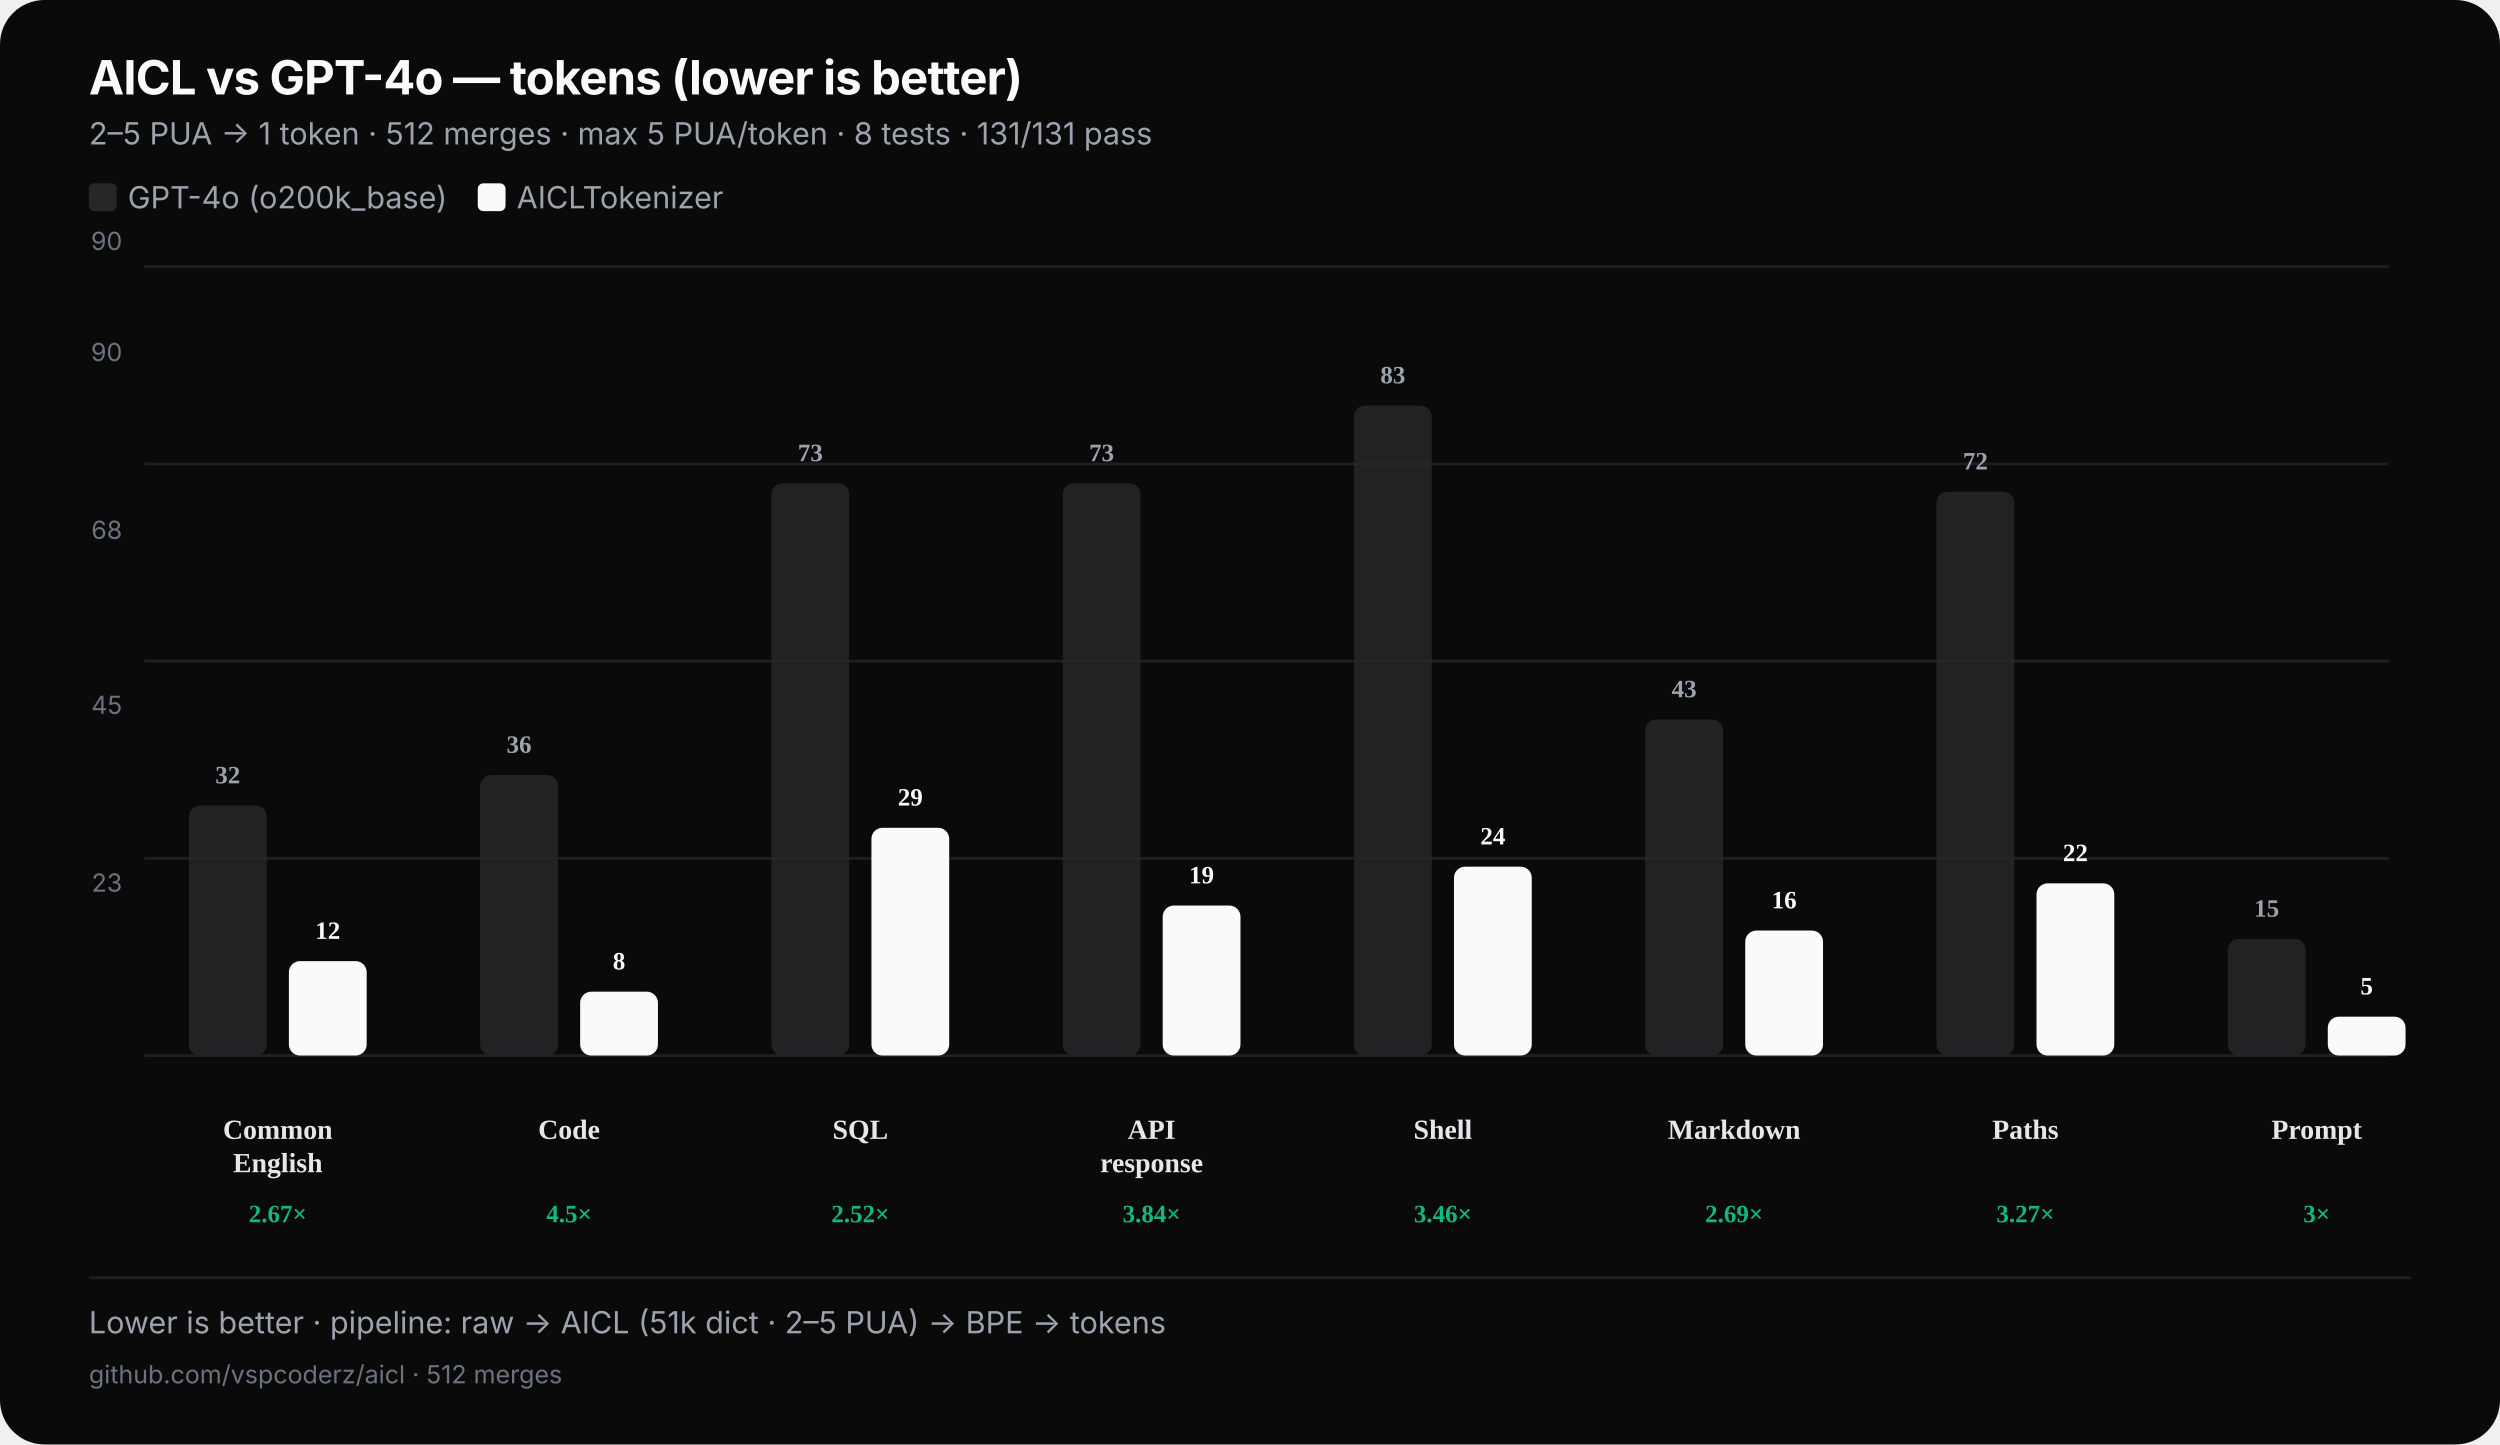
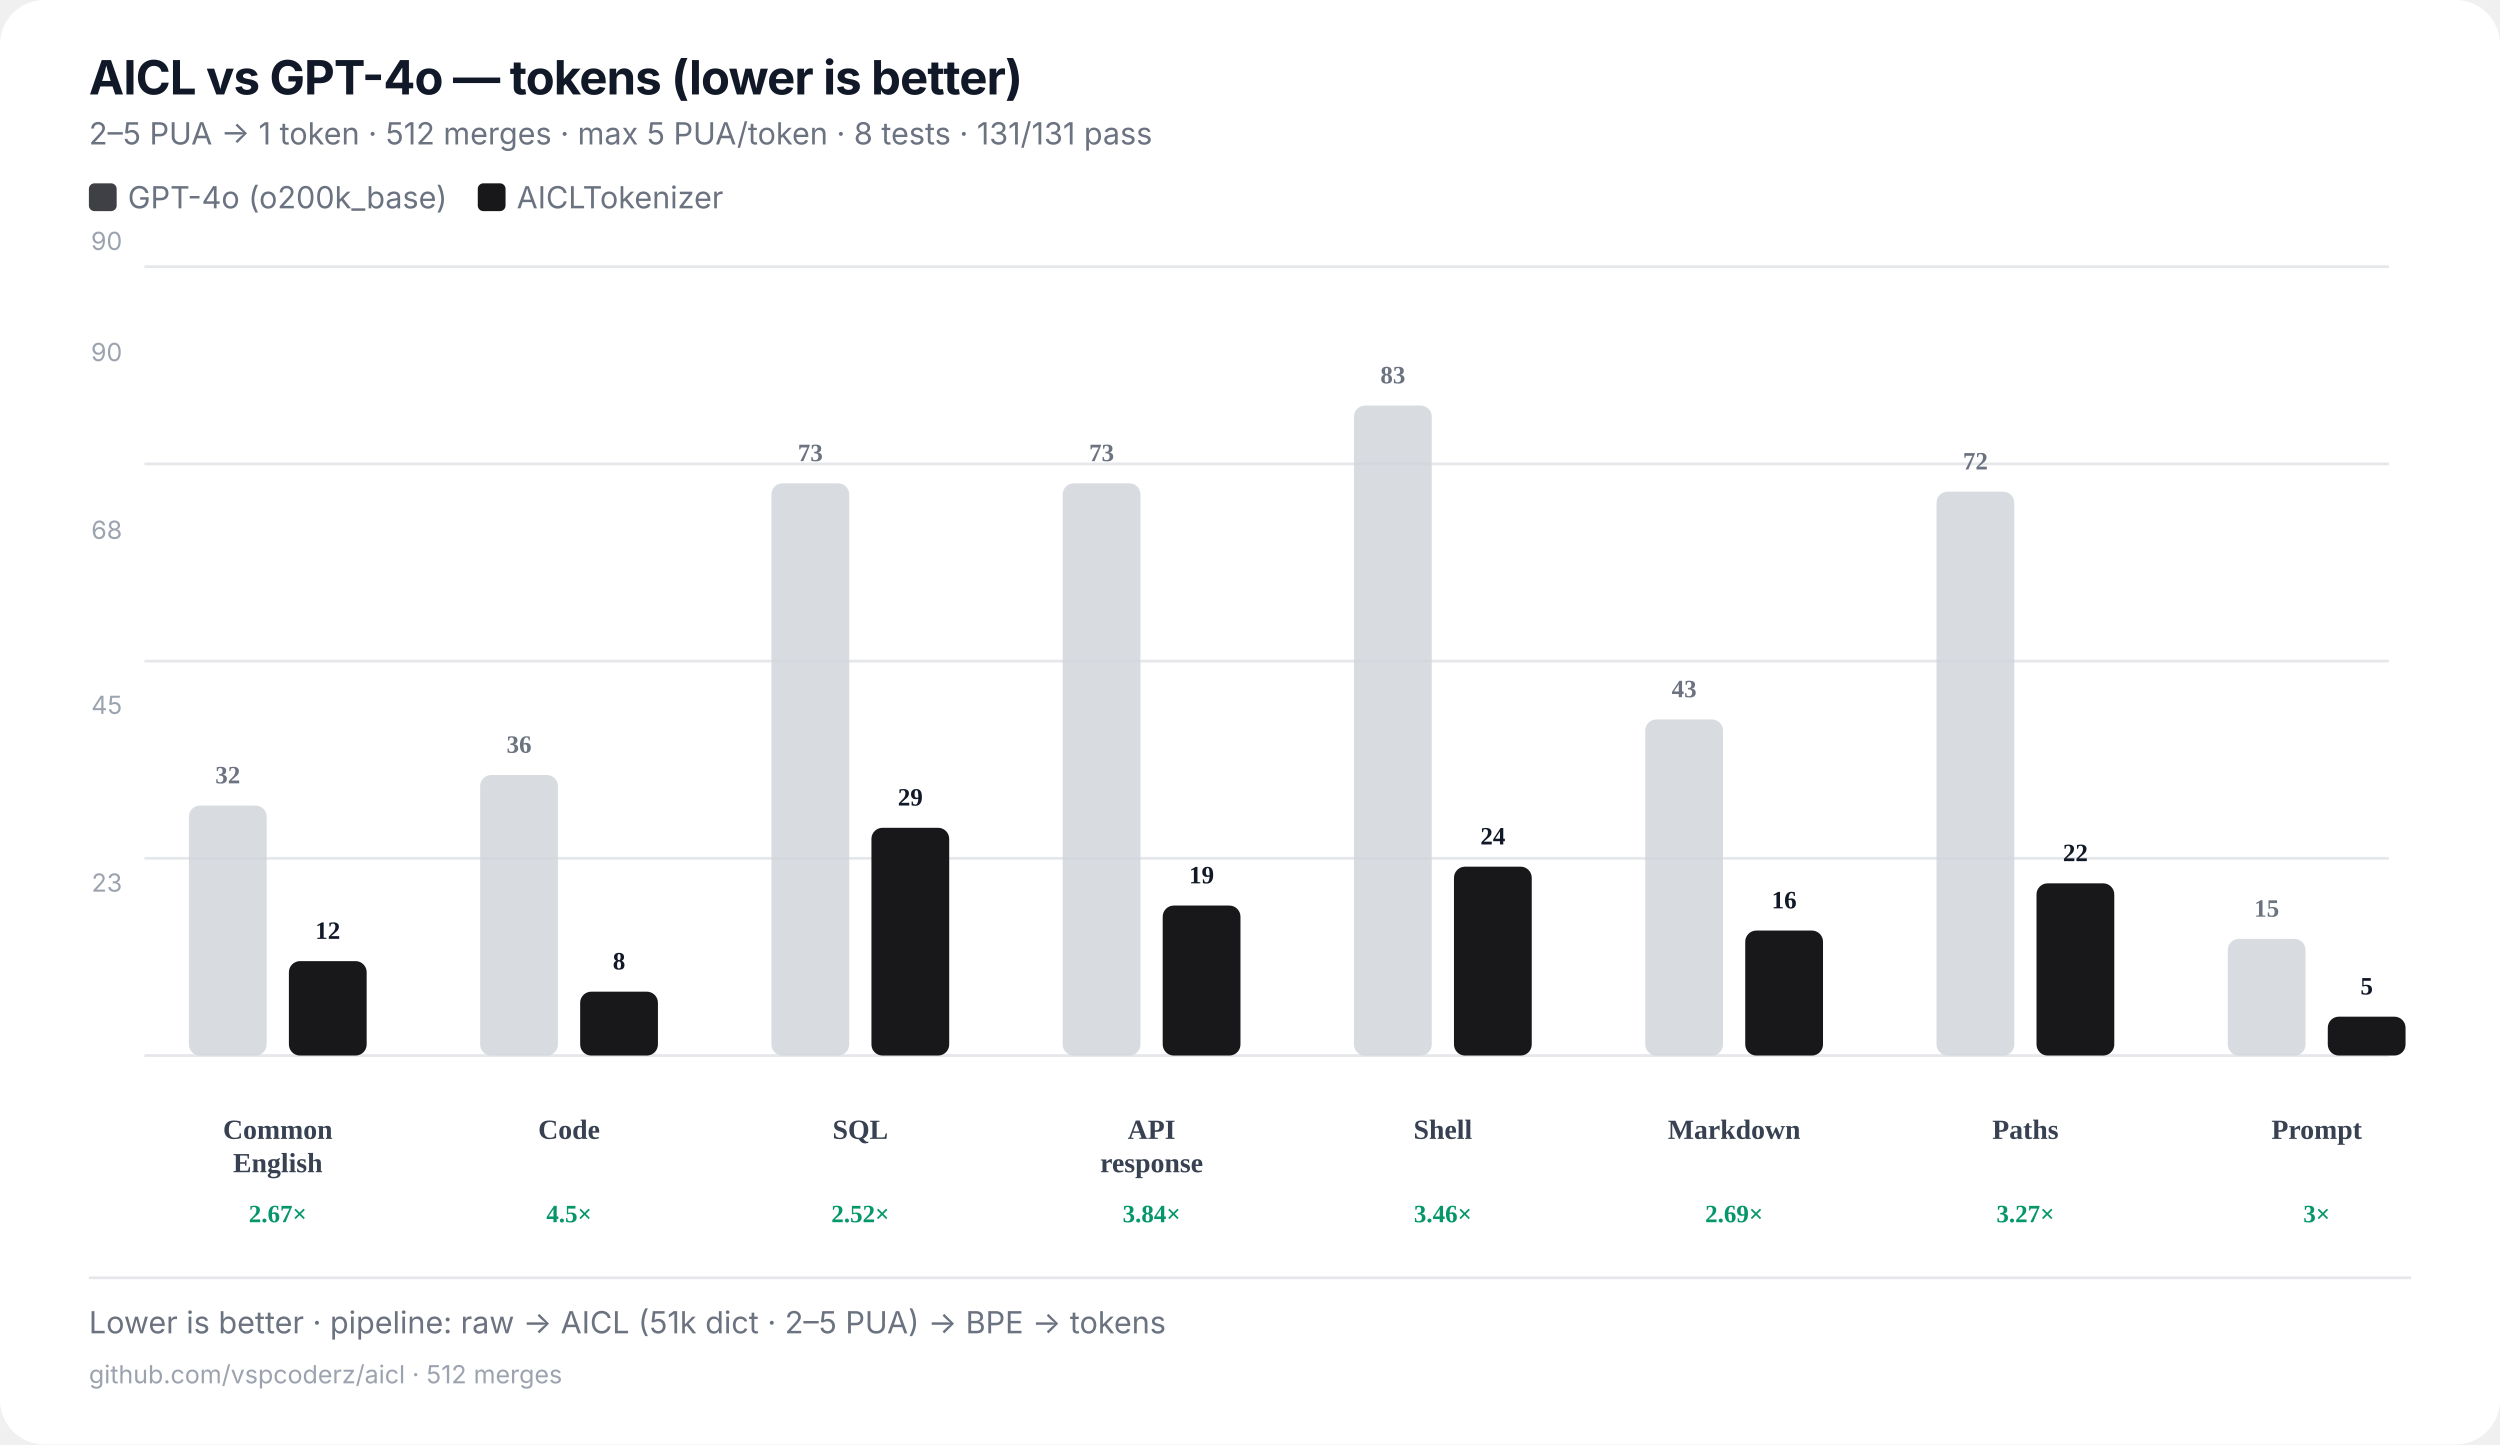
<svg xmlns="http://www.w3.org/2000/svg" width="900" height="520">
-   <style>.t{font:700 17px 'Inter',system-ui,sans-serif;fill:#f9fafb;letter-spacing:-0.3px}.s{font:400 11px 'Inter',system-ui,sans-serif;fill:#9ca3af}.n{font:600 10px 'Inter',system-ui,sans-serif;fill:#e5e7eb}.a{font:400 9px 'Inter',system-ui,sans-serif;fill:#6b7280}</style>
-   <rect width="900" height="520" rx="16" fill="#0a0a0a" />
+   <style>.t{font:700 17px 'Stack Sans Notch','Inter',system-ui,sans-serif;fill:#111827;letter-spacing:-0.3px}.s{font:400 11px 'Stack Sans Notch','Inter',system-ui,sans-serif;fill:#6b7280}.n{font:600 10px 'Stack Sans Notch','Inter',system-ui,sans-serif;fill:#1f2937}.a{font:400 9px 'Stack Sans Notch','Inter',system-ui,sans-serif;fill:#9ca3af}</style>
+   <rect width="900" height="520" rx="16" fill="#ffffff" />
  <text x="32" y="34" class="t">AICL vs GPT-4o — tokens (lower is better)</text>
  <text x="32" y="52" class="s">2–5 PUA → 1 token · 512 merges · max 5 PUA/token · 8 tests · 131/131 pass</text>
  <g transform="translate(32,66)">
-     <rect x="0" y="0" width="10" height="10" rx="2" fill="#27272a" />
+     <rect x="0" y="0" width="10" height="10" rx="2" fill="#3f3f46" />
    <text x="14" y="9" class="s">GPT-4o (o200k_base)</text>
-     <rect x="140" y="0" width="10" height="10" rx="2" fill="#fafafa" />
+     <rect x="140" y="0" width="10" height="10" rx="2" fill="#18181b" />
    <text x="154" y="9" class="s">AICLTokenizer</text>
  </g>
-   <g stroke="#1f1f23" stroke-width="1">
+   <g stroke="#e5e7eb" stroke-width="1">
    <line x1="52" y1="96" x2="860" y2="96" />
    <line x1="52" y1="167" x2="860" y2="167" />
    <line x1="52" y1="238" x2="860" y2="238" />
    <line x1="52" y1="309" x2="860" y2="309" />
    <line x1="52" y1="380" x2="860" y2="380" />
  </g>
  <text x="44" y="321" class="a" text-anchor="end">23</text>
  <text x="44" y="257" class="a" text-anchor="end">45</text>
  <text x="44" y="194" class="a" text-anchor="end">68</text>
  <text x="44" y="130" class="a" text-anchor="end">90</text>
  <text x="44" y="90" class="a" text-anchor="end">90</text>
  <g>
-     <rect x="68" y="290" width="28" height="90" rx="4" fill="#27272a" opacity="0.85" />
-     <text x="82" y="282" text-anchor="middle" fill="#9ca3af" font-size="9" font-weight="600">32</text>
-     <rect x="104" y="346" width="28" height="34" rx="4" fill="#fafafa" />
-     <text x="118" y="338" text-anchor="middle" fill="#fafafa" font-size="9" font-weight="700">12</text>
-     <text x="100" y="410" text-anchor="middle" font-size="10" font-weight="600" fill="#e5e7eb">Common</text>
-     <text x="100" y="422" text-anchor="middle" font-size="10" font-weight="600" fill="#e5e7eb">English</text>
-     <text x="100" y="440" text-anchor="middle" fill="#10b981" font-size="9" font-weight="700">2.67×</text>
+     <rect x="68" y="290" width="28" height="90" rx="4" fill="#d1d5db" opacity="0.85" />
+     <text x="82" y="282" text-anchor="middle" fill="#6b7280" font-size="9" font-weight="600">32</text>
+     <rect x="104" y="346" width="28" height="34" rx="4" fill="#18181b" />
+     <text x="118" y="338" text-anchor="middle" fill="#111827" font-size="9" font-weight="700">12</text>
+     <text x="100" y="410" text-anchor="middle" font-size="10" font-weight="600" fill="#374151">Common</text>
+     <text x="100" y="422" text-anchor="middle" font-size="10" font-weight="600" fill="#374151">English</text>
+     <text x="100" y="440" text-anchor="middle" fill="#059669" font-size="9" font-weight="700">2.67×</text>
  </g>
  <g>
-     <rect x="172.857" y="279" width="28" height="101" rx="4" fill="#27272a" opacity="0.85" />
-     <text x="186.857" y="271" text-anchor="middle" fill="#9ca3af" font-size="9" font-weight="600">36</text>
-     <rect x="208.857" y="357" width="28" height="23" rx="4" fill="#fafafa" />
-     <text x="222.857" y="349" text-anchor="middle" fill="#fafafa" font-size="9" font-weight="700">8</text>
-     <text x="204.857" y="410" text-anchor="middle" font-size="10" font-weight="600" fill="#e5e7eb">Code</text>
-     <text x="204.857" y="440" text-anchor="middle" fill="#10b981" font-size="9" font-weight="700">4.5×</text>
+     <rect x="172.857" y="279" width="28" height="101" rx="4" fill="#d1d5db" opacity="0.85" />
+     <text x="186.857" y="271" text-anchor="middle" fill="#6b7280" font-size="9" font-weight="600">36</text>
+     <rect x="208.857" y="357" width="28" height="23" rx="4" fill="#18181b" />
+     <text x="222.857" y="349" text-anchor="middle" fill="#111827" font-size="9" font-weight="700">8</text>
+     <text x="204.857" y="410" text-anchor="middle" font-size="10" font-weight="600" fill="#374151">Code</text>
+     <text x="204.857" y="440" text-anchor="middle" fill="#059669" font-size="9" font-weight="700">4.5×</text>
  </g>
  <g>
-     <rect x="277.714" y="174" width="28" height="206" rx="4" fill="#27272a" opacity="0.85" />
-     <text x="291.714" y="166" text-anchor="middle" fill="#9ca3af" font-size="9" font-weight="600">73</text>
-     <rect x="313.714" y="298" width="28" height="82" rx="4" fill="#fafafa" />
-     <text x="327.714" y="290" text-anchor="middle" fill="#fafafa" font-size="9" font-weight="700">29</text>
-     <text x="309.714" y="410" text-anchor="middle" font-size="10" font-weight="600" fill="#e5e7eb">SQL</text>
-     <text x="309.714" y="440" text-anchor="middle" fill="#10b981" font-size="9" font-weight="700">2.52×</text>
+     <rect x="277.714" y="174" width="28" height="206" rx="4" fill="#d1d5db" opacity="0.85" />
+     <text x="291.714" y="166" text-anchor="middle" fill="#6b7280" font-size="9" font-weight="600">73</text>
+     <rect x="313.714" y="298" width="28" height="82" rx="4" fill="#18181b" />
+     <text x="327.714" y="290" text-anchor="middle" fill="#111827" font-size="9" font-weight="700">29</text>
+     <text x="309.714" y="410" text-anchor="middle" font-size="10" font-weight="600" fill="#374151">SQL</text>
+     <text x="309.714" y="440" text-anchor="middle" fill="#059669" font-size="9" font-weight="700">2.52×</text>
  </g>
  <g>
-     <rect x="382.571" y="174" width="28" height="206" rx="4" fill="#27272a" opacity="0.85" />
-     <text x="396.571" y="166" text-anchor="middle" fill="#9ca3af" font-size="9" font-weight="600">73</text>
-     <rect x="418.571" y="326" width="28" height="54" rx="4" fill="#fafafa" />
-     <text x="432.571" y="318" text-anchor="middle" fill="#fafafa" font-size="9" font-weight="700">19</text>
-     <text x="414.571" y="410" text-anchor="middle" font-size="10" font-weight="600" fill="#e5e7eb">API</text>
-     <text x="414.571" y="422" text-anchor="middle" font-size="10" font-weight="600" fill="#e5e7eb">response</text>
-     <text x="414.571" y="440" text-anchor="middle" fill="#10b981" font-size="9" font-weight="700">3.84×</text>
+     <rect x="382.571" y="174" width="28" height="206" rx="4" fill="#d1d5db" opacity="0.85" />
+     <text x="396.571" y="166" text-anchor="middle" fill="#6b7280" font-size="9" font-weight="600">73</text>
+     <rect x="418.571" y="326" width="28" height="54" rx="4" fill="#18181b" />
+     <text x="432.571" y="318" text-anchor="middle" fill="#111827" font-size="9" font-weight="700">19</text>
+     <text x="414.571" y="410" text-anchor="middle" font-size="10" font-weight="600" fill="#374151">API</text>
+     <text x="414.571" y="422" text-anchor="middle" font-size="10" font-weight="600" fill="#374151">response</text>
+     <text x="414.571" y="440" text-anchor="middle" fill="#059669" font-size="9" font-weight="700">3.84×</text>
  </g>
  <g>
-     <rect x="487.429" y="146" width="28" height="234" rx="4" fill="#27272a" opacity="0.85" />
-     <text x="501.429" y="138" text-anchor="middle" fill="#9ca3af" font-size="9" font-weight="600">83</text>
-     <rect x="523.429" y="312" width="28" height="68" rx="4" fill="#fafafa" />
-     <text x="537.429" y="304" text-anchor="middle" fill="#fafafa" font-size="9" font-weight="700">24</text>
-     <text x="519.429" y="410" text-anchor="middle" font-size="10" font-weight="600" fill="#e5e7eb">Shell</text>
-     <text x="519.429" y="440" text-anchor="middle" fill="#10b981" font-size="9" font-weight="700">3.46×</text>
+     <rect x="487.429" y="146" width="28" height="234" rx="4" fill="#d1d5db" opacity="0.85" />
+     <text x="501.429" y="138" text-anchor="middle" fill="#6b7280" font-size="9" font-weight="600">83</text>
+     <rect x="523.429" y="312" width="28" height="68" rx="4" fill="#18181b" />
+     <text x="537.429" y="304" text-anchor="middle" fill="#111827" font-size="9" font-weight="700">24</text>
+     <text x="519.429" y="410" text-anchor="middle" font-size="10" font-weight="600" fill="#374151">Shell</text>
+     <text x="519.429" y="440" text-anchor="middle" fill="#059669" font-size="9" font-weight="700">3.46×</text>
  </g>
  <g>
-     <rect x="592.286" y="259" width="28" height="121" rx="4" fill="#27272a" opacity="0.85" />
-     <text x="606.286" y="251" text-anchor="middle" fill="#9ca3af" font-size="9" font-weight="600">43</text>
-     <rect x="628.286" y="335" width="28" height="45" rx="4" fill="#fafafa" />
-     <text x="642.286" y="327" text-anchor="middle" fill="#fafafa" font-size="9" font-weight="700">16</text>
-     <text x="624.286" y="410" text-anchor="middle" font-size="10" font-weight="600" fill="#e5e7eb">Markdown</text>
-     <text x="624.286" y="440" text-anchor="middle" fill="#10b981" font-size="9" font-weight="700">2.69×</text>
+     <rect x="592.286" y="259" width="28" height="121" rx="4" fill="#d1d5db" opacity="0.85" />
+     <text x="606.286" y="251" text-anchor="middle" fill="#6b7280" font-size="9" font-weight="600">43</text>
+     <rect x="628.286" y="335" width="28" height="45" rx="4" fill="#18181b" />
+     <text x="642.286" y="327" text-anchor="middle" fill="#111827" font-size="9" font-weight="700">16</text>
+     <text x="624.286" y="410" text-anchor="middle" font-size="10" font-weight="600" fill="#374151">Markdown</text>
+     <text x="624.286" y="440" text-anchor="middle" fill="#059669" font-size="9" font-weight="700">2.69×</text>
  </g>
  <g>
-     <rect x="697.143" y="177" width="28" height="203" rx="4" fill="#27272a" opacity="0.85" />
-     <text x="711.143" y="169" text-anchor="middle" fill="#9ca3af" font-size="9" font-weight="600">72</text>
-     <rect x="733.143" y="318" width="28" height="62" rx="4" fill="#fafafa" />
-     <text x="747.143" y="310" text-anchor="middle" fill="#fafafa" font-size="9" font-weight="700">22</text>
-     <text x="729.143" y="410" text-anchor="middle" font-size="10" font-weight="600" fill="#e5e7eb">Paths</text>
-     <text x="729.143" y="440" text-anchor="middle" fill="#10b981" font-size="9" font-weight="700">3.27×</text>
+     <rect x="697.143" y="177" width="28" height="203" rx="4" fill="#d1d5db" opacity="0.85" />
+     <text x="711.143" y="169" text-anchor="middle" fill="#6b7280" font-size="9" font-weight="600">72</text>
+     <rect x="733.143" y="318" width="28" height="62" rx="4" fill="#18181b" />
+     <text x="747.143" y="310" text-anchor="middle" fill="#111827" font-size="9" font-weight="700">22</text>
+     <text x="729.143" y="410" text-anchor="middle" font-size="10" font-weight="600" fill="#374151">Paths</text>
+     <text x="729.143" y="440" text-anchor="middle" fill="#059669" font-size="9" font-weight="700">3.27×</text>
  </g>
  <g>
-     <rect x="802" y="338" width="28" height="42" rx="4" fill="#27272a" opacity="0.85" />
-     <text x="816" y="330" text-anchor="middle" fill="#9ca3af" font-size="9" font-weight="600">15</text>
-     <rect x="838" y="366" width="28" height="14" rx="4" fill="#fafafa" />
-     <text x="852" y="358" text-anchor="middle" fill="#fafafa" font-size="9" font-weight="700">5</text>
-     <text x="834" y="410" text-anchor="middle" font-size="10" font-weight="600" fill="#e5e7eb">Prompt</text>
-     <text x="834" y="440" text-anchor="middle" fill="#10b981" font-size="9" font-weight="700">3×</text>
+     <rect x="802" y="338" width="28" height="42" rx="4" fill="#d1d5db" opacity="0.85" />
+     <text x="816" y="330" text-anchor="middle" fill="#6b7280" font-size="9" font-weight="600">15</text>
+     <rect x="838" y="366" width="28" height="14" rx="4" fill="#18181b" />
+     <text x="852" y="358" text-anchor="middle" fill="#111827" font-size="9" font-weight="700">5</text>
+     <text x="834" y="410" text-anchor="middle" font-size="10" font-weight="600" fill="#374151">Prompt</text>
+     <text x="834" y="440" text-anchor="middle" fill="#059669" font-size="9" font-weight="700">3×</text>
  </g>
-   <line x1="32" y1="460" x2="868" y2="460" stroke="#1f1f23" />
+   <line x1="32" y1="460" x2="868" y2="460" stroke="#e5e7eb" />
  <text x="32" y="480" class="s">Lower is better · pipeline: raw → AICL (51k dict · 2–5 PUA) → BPE → tokens</text>
  <text x="32" y="498" class="a">github.com/vspcoderz/aicl · 512 merges</text>
</svg>
